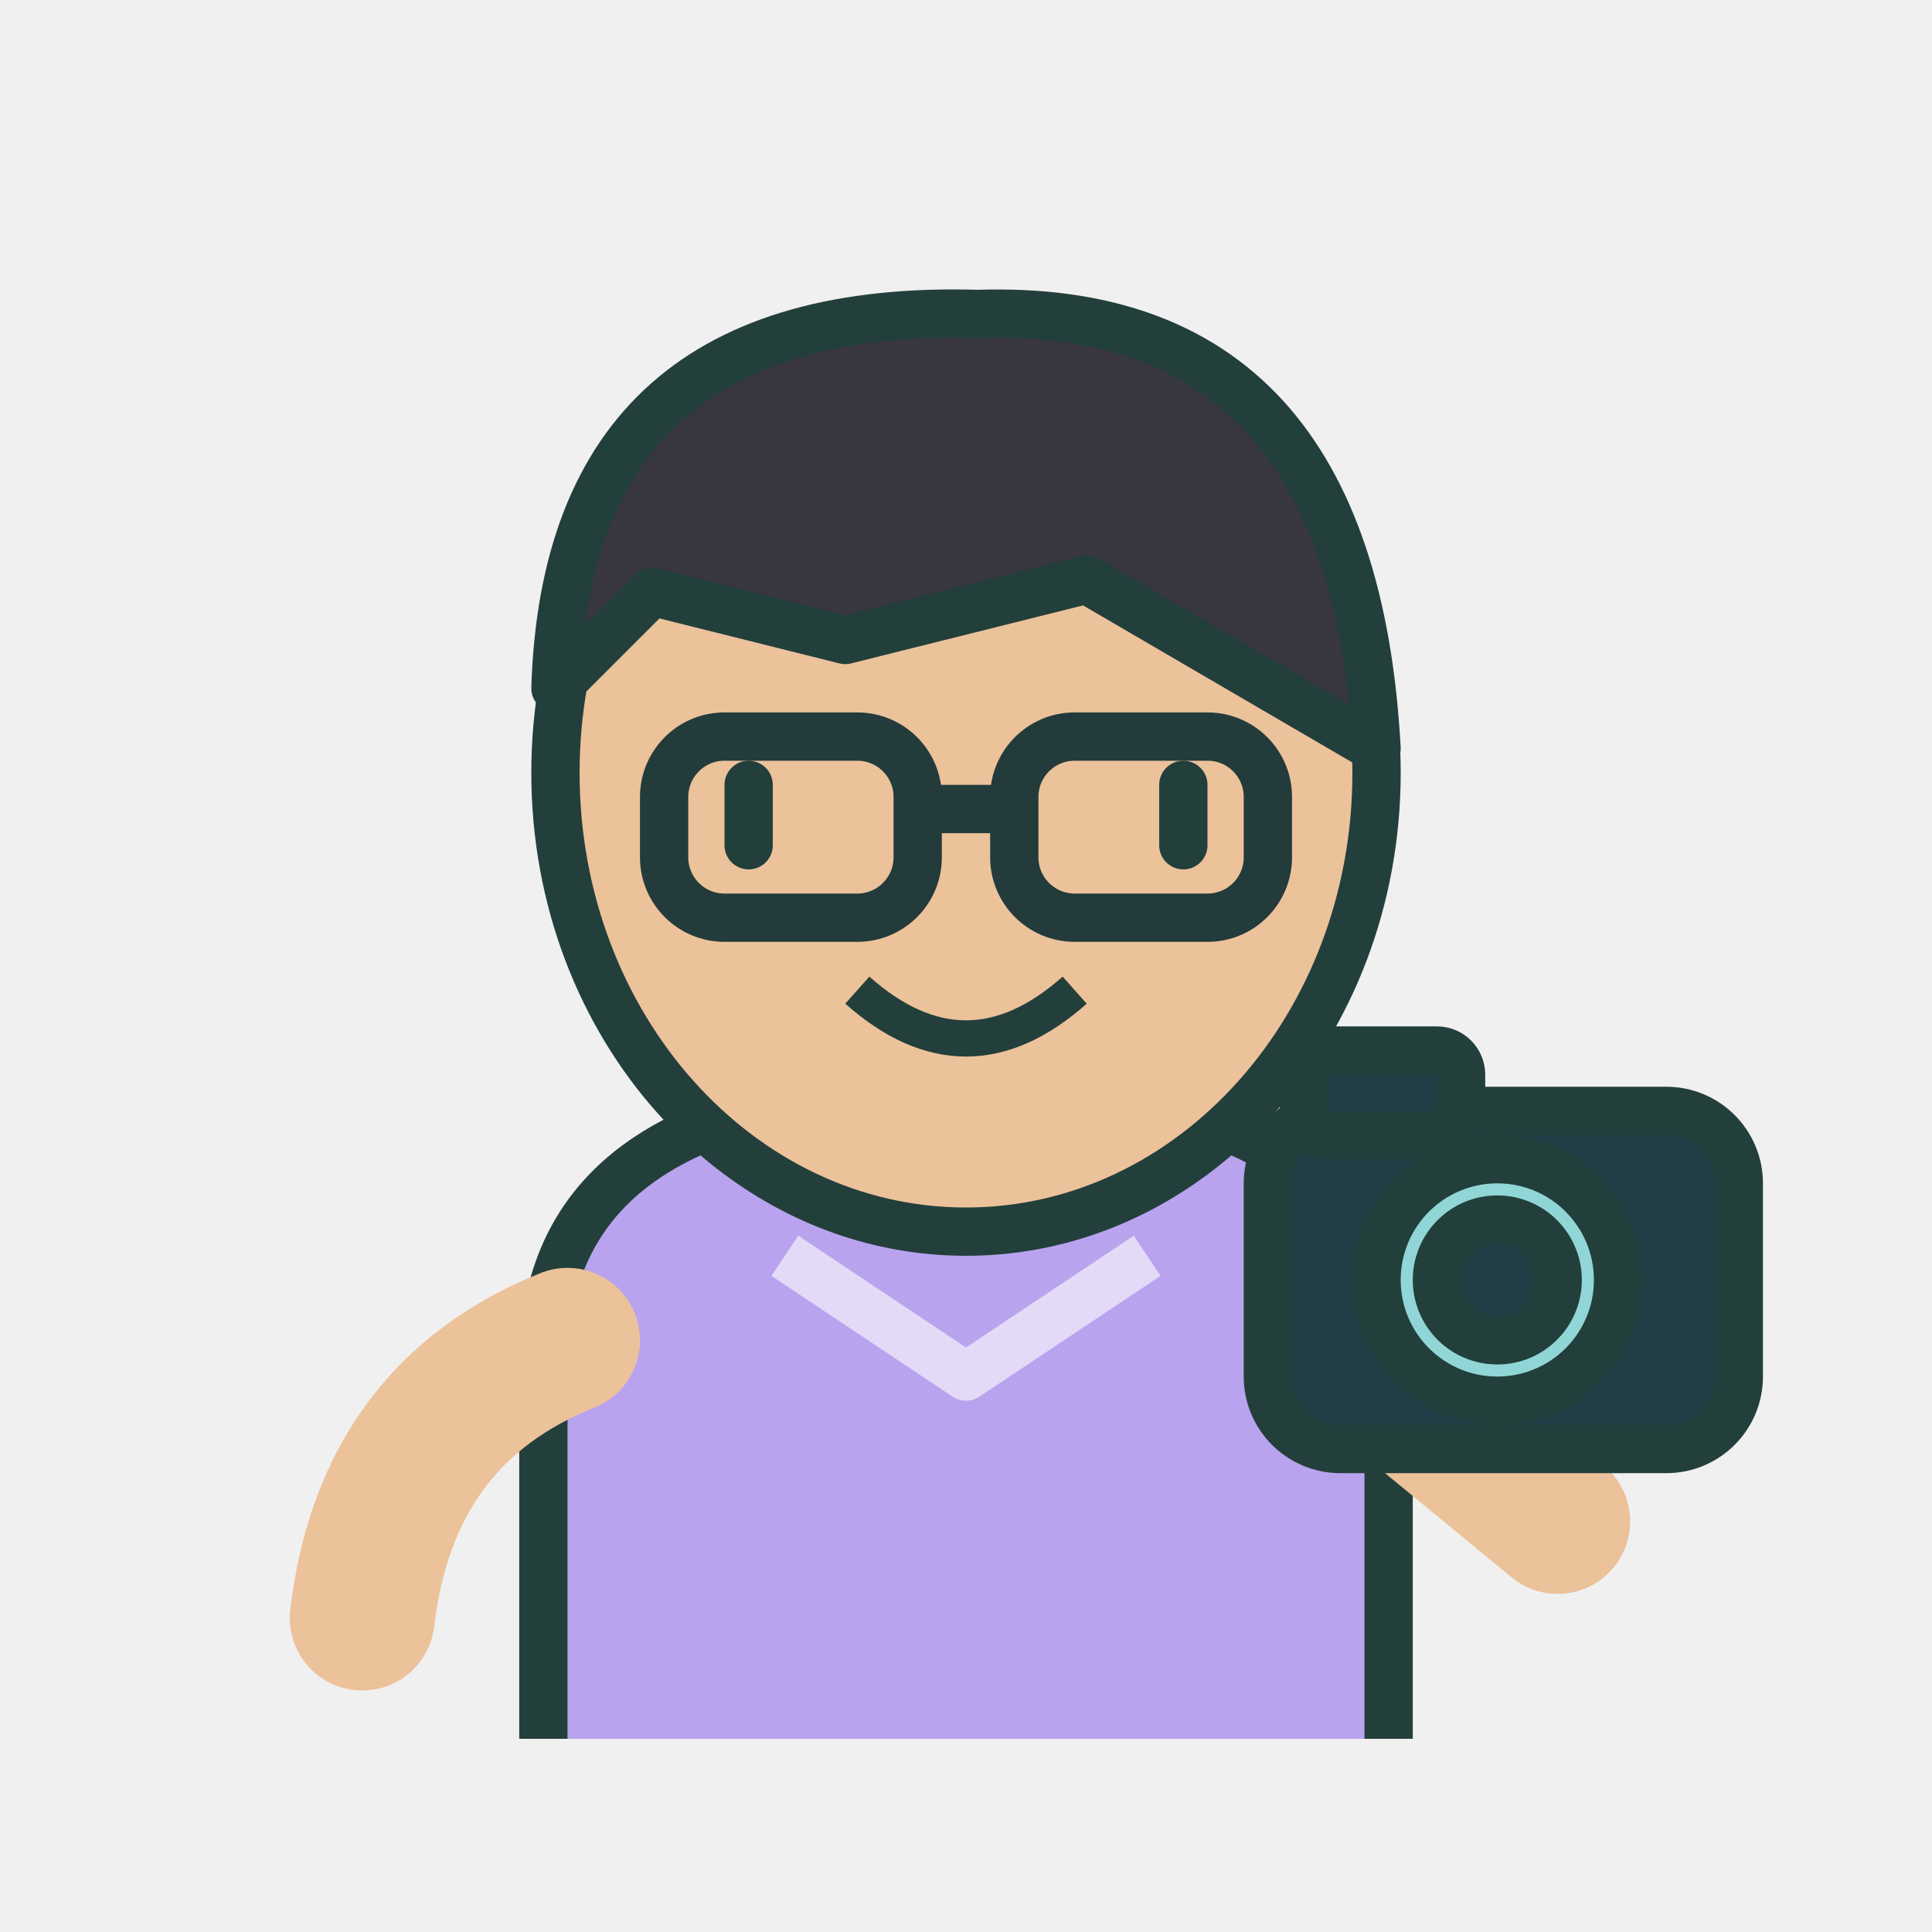
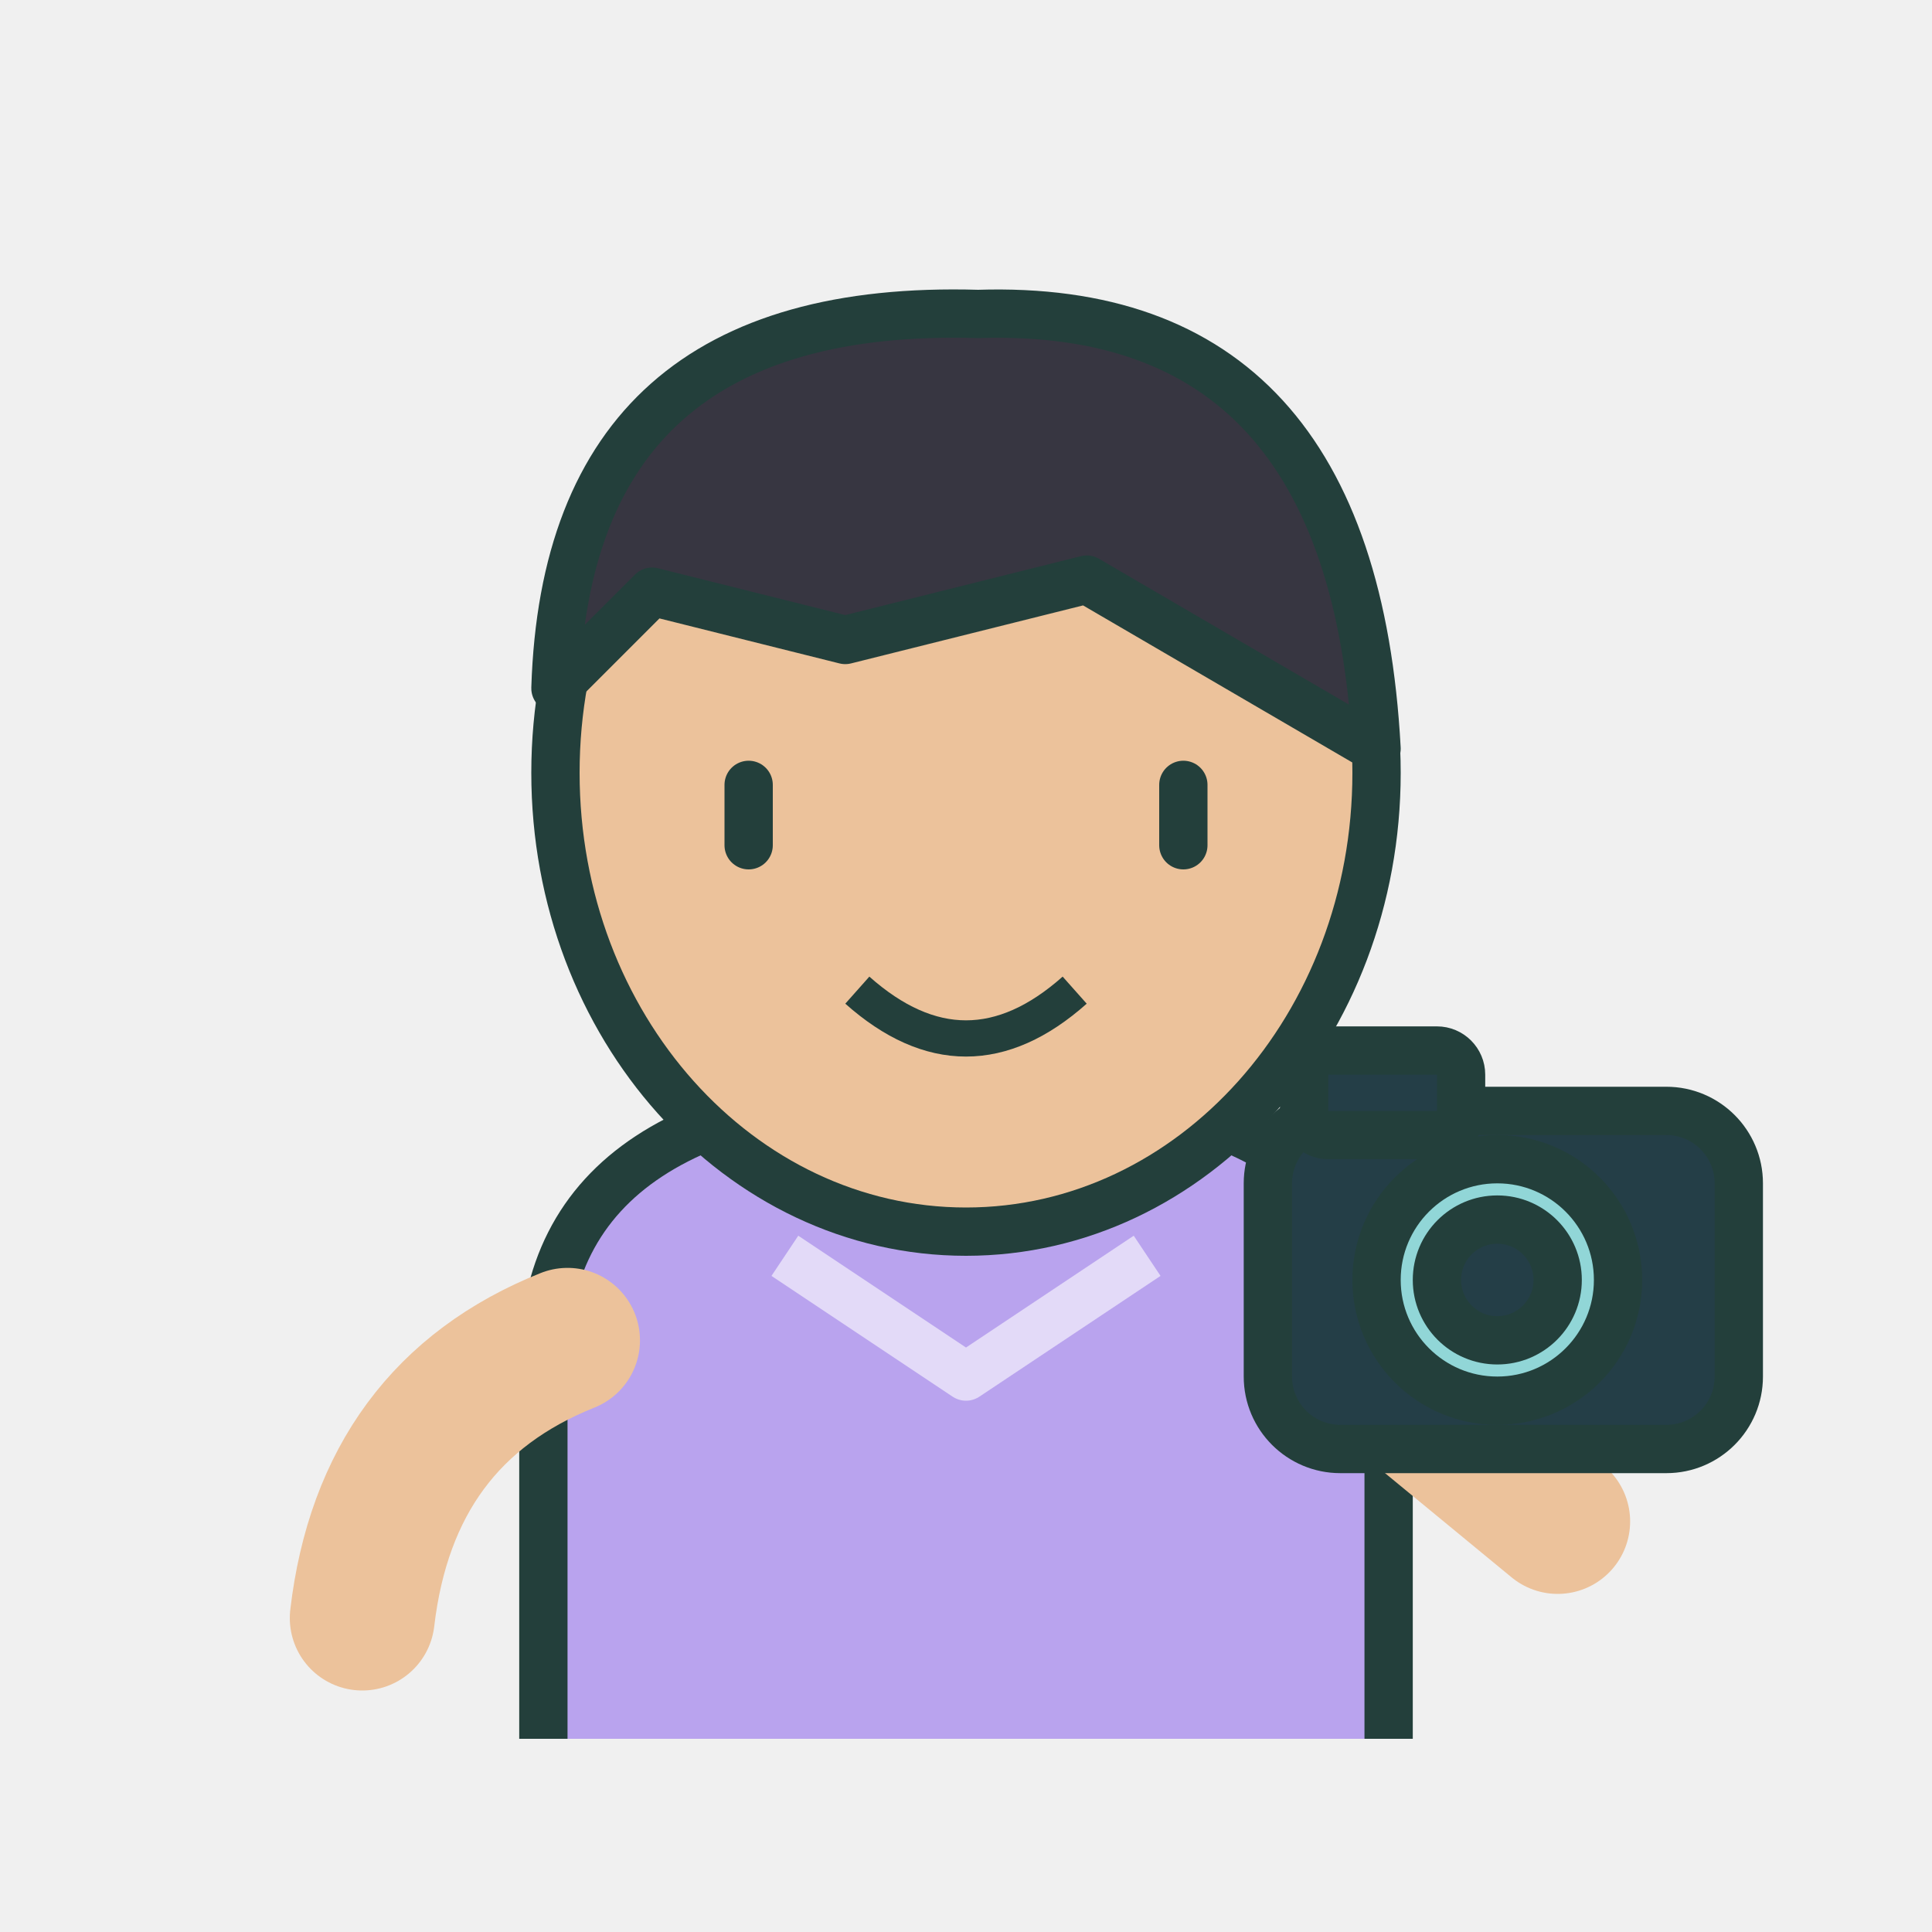
<svg xmlns="http://www.w3.org/2000/svg" width="160" height="160" viewBox="0 0 160 160">
  <g stroke="#233f3b" stroke-width="4" stroke-linejoin="round">
    <path d="M45 144v-31q0-23 35-23t35 23v31" fill="#b9a3ee" />
    <path d="M47 111q-15 6-17 23m82-22 17 14" fill="none" stroke="#ecc29b" stroke-width="12" stroke-linecap="round" />
    <ellipse cx="80" cy="64" rx="34" ry="38" fill="#ecc29b" />
    <path d="M46 57q1-32 35-31 31-1 33 36L90 48 70 53 54 49Z" fill="#373641" />
    <path d="M62 65v5m36-5v5" stroke-linecap="round" />
    <path d="M71 82q9 8 18 0" fill="none" stroke-width="3" />
-     <g fill="none" stroke="#233b3b" stroke-width="4">
-       <rect x="55" y="61" width="21" height="15" rx="5" />
-       <rect x="84" y="61" width="21" height="15" rx="5" />
-       <path d="M76 67h8" />
-     </g>
    <path d="M65 104l15 10 15-10" fill="none" stroke="#ffffff" stroke-opacity=".6" />
    <rect x="105" y="92" width="39" height="28" rx="6" fill="#243e47" />
    <circle cx="124" cy="106" r="10" fill="#91d6d7" />
    <circle cx="124" cy="106" r="5" fill="#243e47" />
    <rect x="108" y="87" width="13" height="7" rx="2" fill="#243e47" />
  </g>
</svg>
